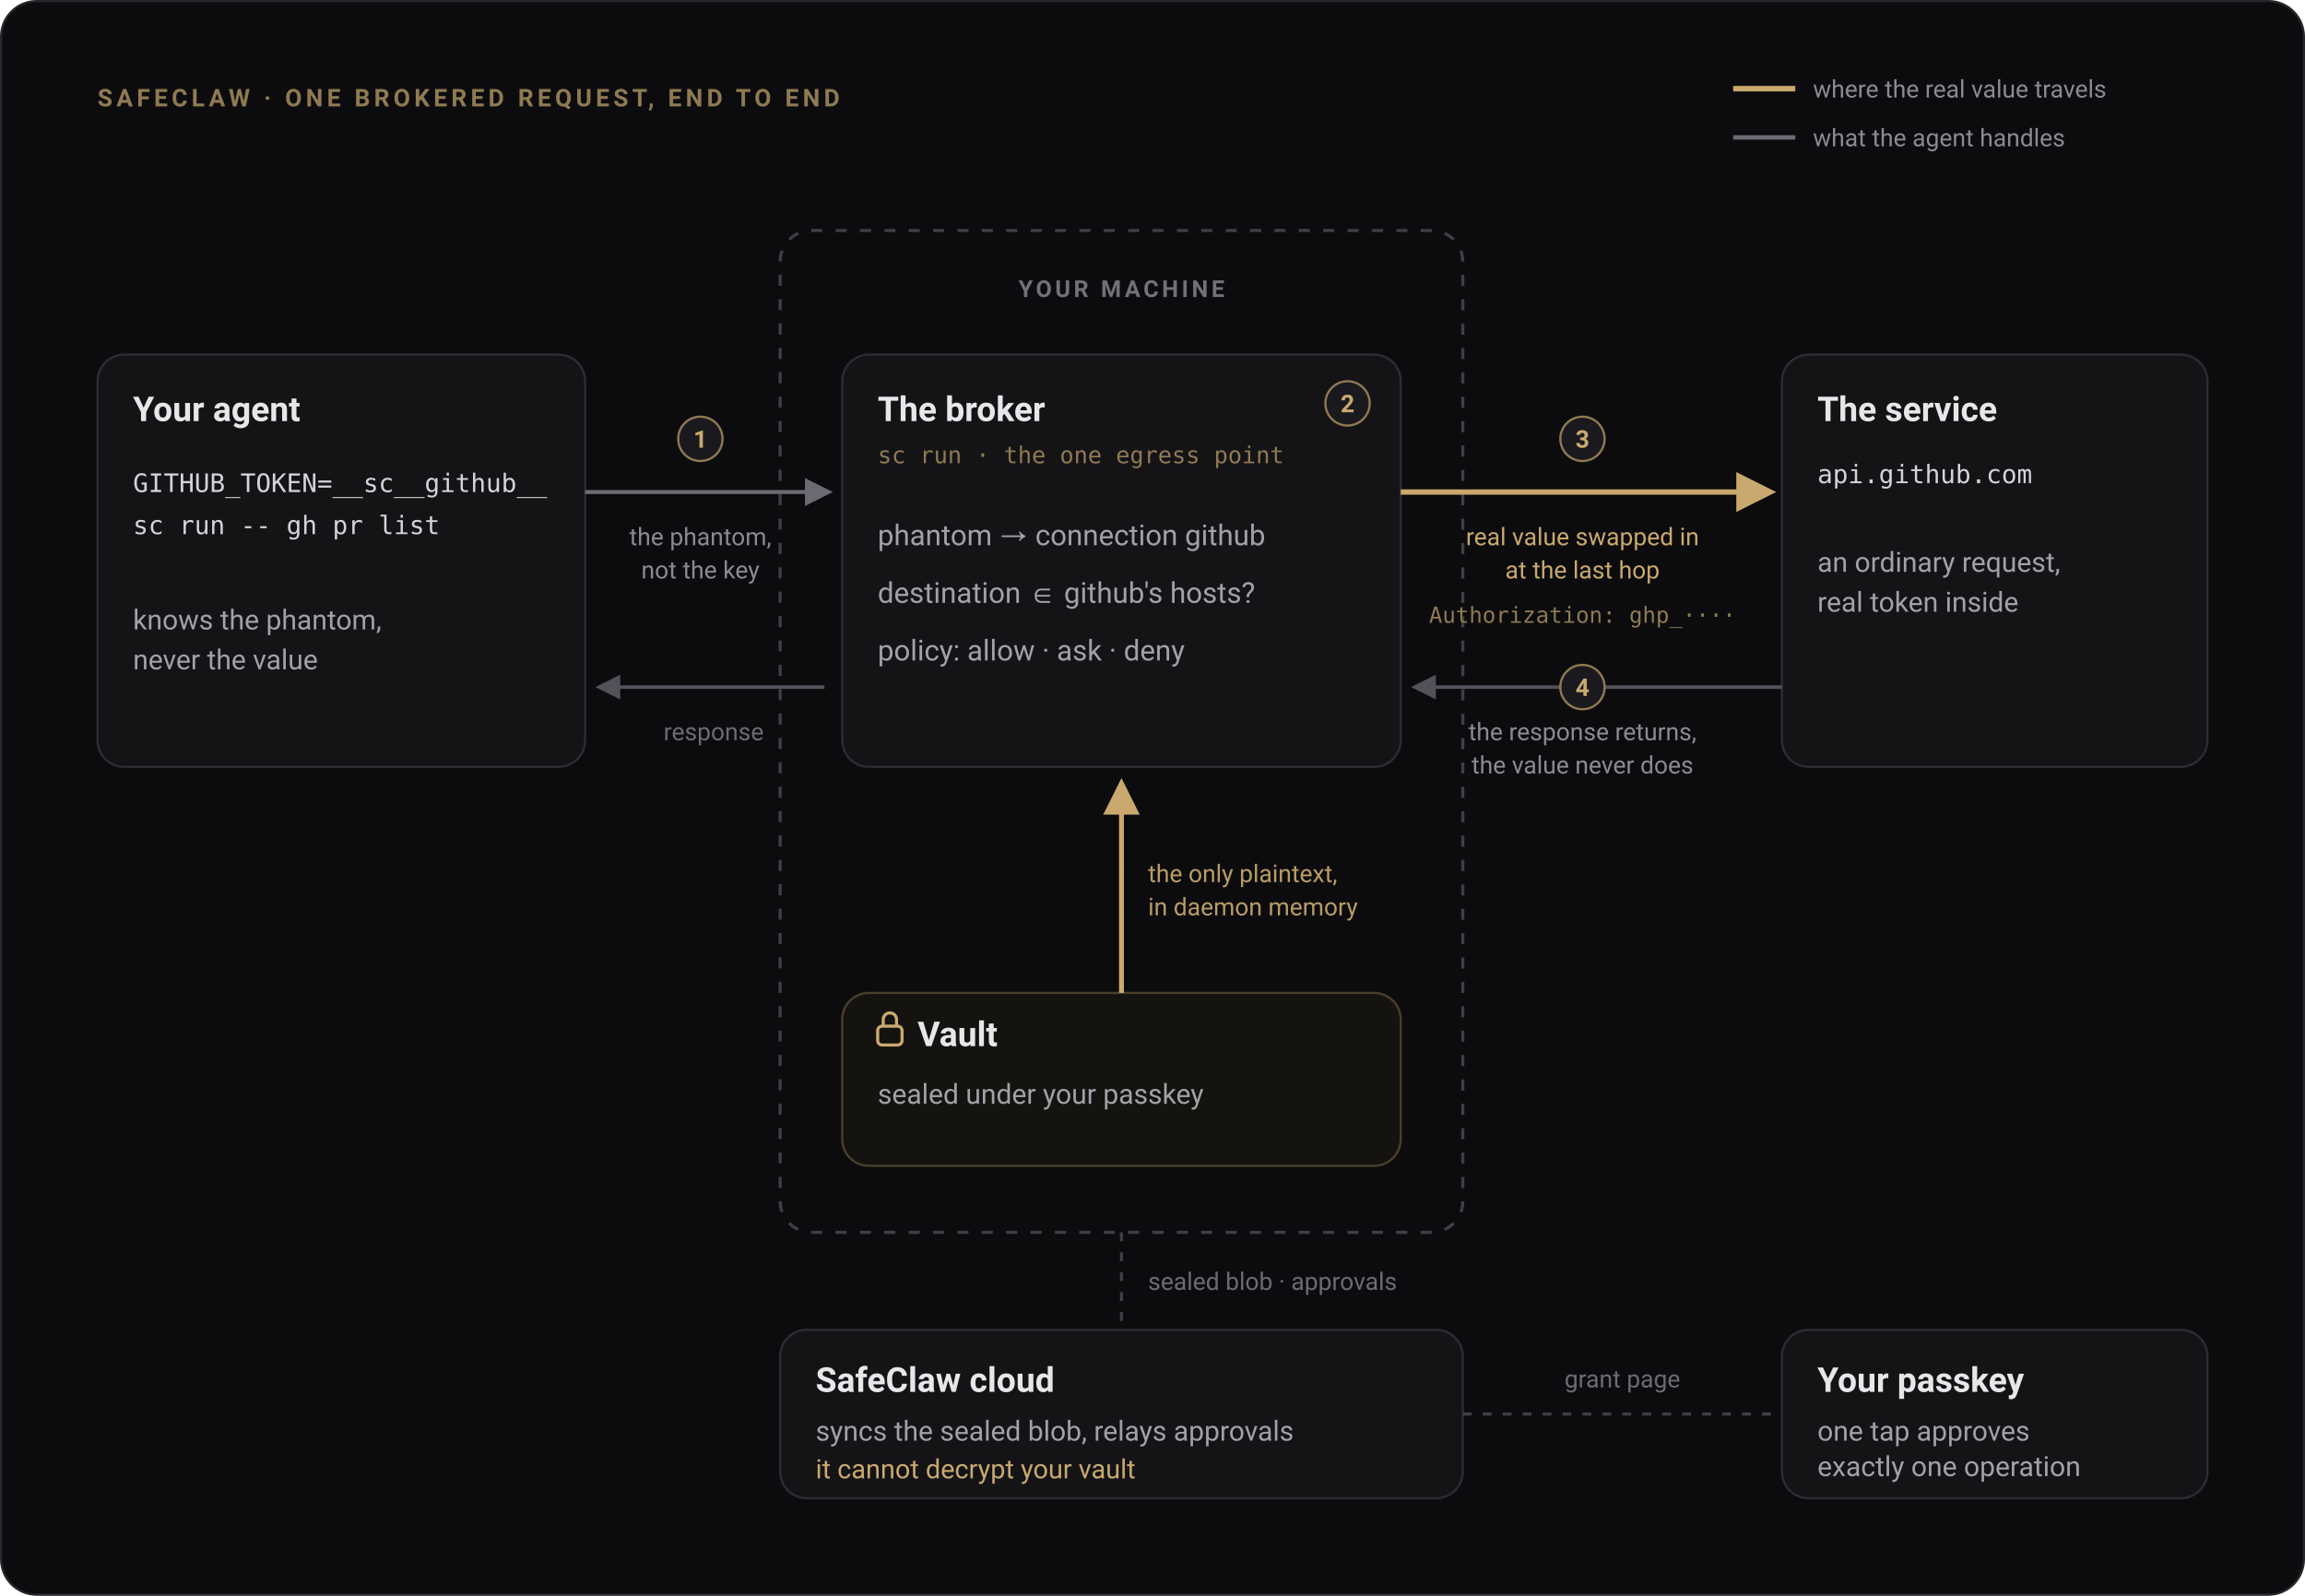
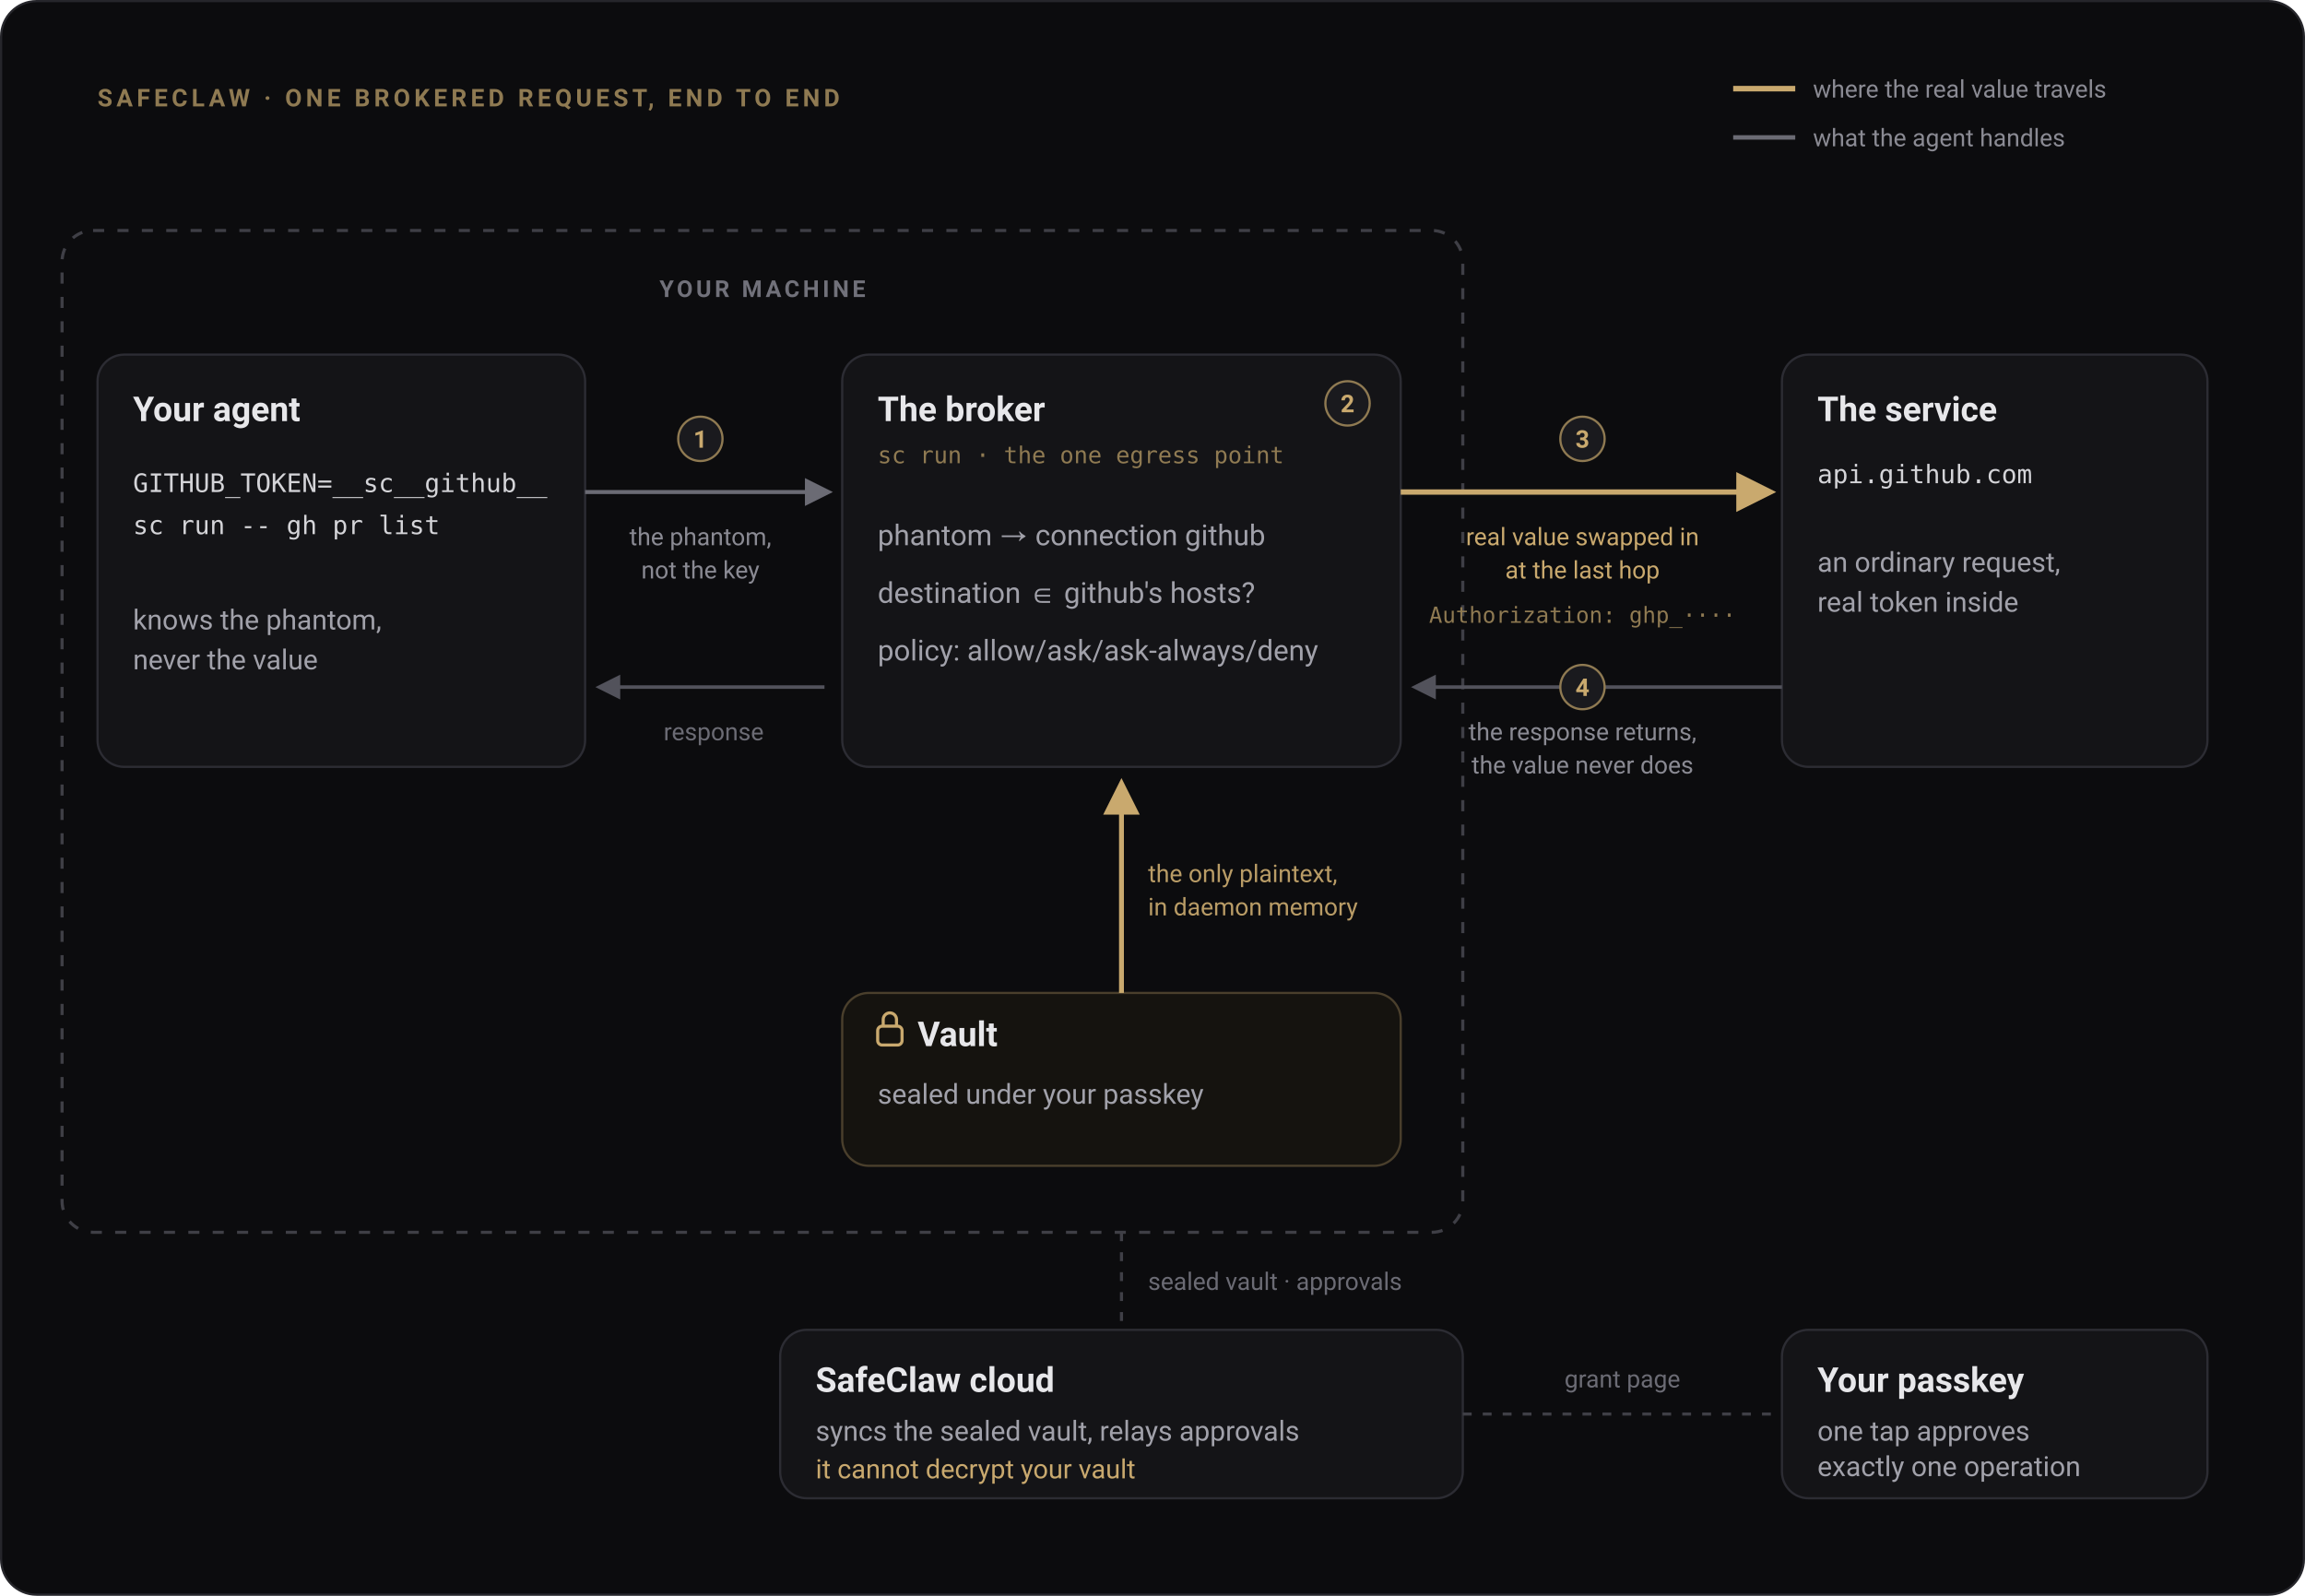
<svg xmlns="http://www.w3.org/2000/svg" viewBox="0 0 1040 720" width="1040" height="720" role="img">
  <style>
    text { font-family: -apple-system, 'Segoe UI', Roboto, Helvetica, Arial, sans-serif; }
    .cap  { font-size: 11px; letter-spacing: .16em; fill: #8f7a52; font-weight: 600; }
    .zone { font-size: 10.5px; letter-spacing: .14em; fill: #71717a; font-weight: 600; text-anchor: middle; }
    .bt   { font-size: 15.5px; font-weight: 600; fill: #e7e7ea; }
    .bd   { font-size: 12.5px; fill: #a1a1aa; }
    .ck   { font-size: 13px; fill: #a1a1aa; }
    .lb   { font-size: 11px; fill: #8a8a93; }
    .gl   { font-size: 11px; fill: #c9a96e; }
    .gd   { font-size: 11px; fill: #b99c66; }
    .dim  { font-size: 11px; fill: #6b6b74; }
    .mono { font-family: ui-monospace, 'SF Mono', 'Cascadia Mono', Menlo, Consolas, monospace; }
    .code { font-size: 11.5px; fill: #d4d4d8; }
    .num  { font-size: 11px; font-weight: 600; fill: #c9a96e; text-anchor: middle; }
    .mid  { text-anchor: middle; }
  </style>
  <defs>
    <marker id="mGray" viewBox="0 0 10 10" refX="7" refY="5" markerWidth="7" markerHeight="7" orient="auto">
      <path d="M0 0 L10 5 L0 10 Z" fill="#6b6b74" />
    </marker>
    <marker id="mDim" viewBox="0 0 10 10" refX="7" refY="5" markerWidth="7" markerHeight="7" orient="auto">
      <path d="M0 0 L10 5 L0 10 Z" fill="#52525b" />
    </marker>
    <marker id="mGold" viewBox="0 0 10 10" refX="7" refY="5" markerWidth="7.5" markerHeight="7.5" orient="auto">
      <path d="M0 0 L10 5 L0 10 Z" fill="#c9a96e" />
    </marker>
  </defs>
  <rect x="0.5" y="0.5" width="1039" height="719" rx="16" fill="#0c0c0e" stroke="#26262b" />
  <text class="cap" x="44" y="48">SAFECLAW · ONE BROKERED REQUEST, END TO END</text>
  <line x1="782" y1="40" x2="810" y2="40" stroke="#c9a96e" stroke-width="2.5" />
  <text class="lb" x="818" y="44">where the real value travels</text>
  <line x1="782" y1="62" x2="810" y2="62" stroke="#6b6b74" stroke-width="2" />
  <text class="lb" x="818" y="66">what the agent handles</text>
-   <rect x="352" y="104" width="308" height="452" rx="14" fill="none" stroke="#3f3f46" stroke-width="1.4" stroke-dasharray="5 6" />
-   <text class="zone" x="506" y="134">YOUR MACHINE</text>
+   <rect x="28" y="104" width="632" height="452" rx="14" fill="none" stroke="#3f3f46" stroke-width="1.4" stroke-dasharray="5 6" />
+   <text class="zone" x="344" y="134">YOUR MACHINE</text>
  <rect x="44" y="160" width="220" height="186" rx="12" fill="#141417" stroke="#2c2c33" />
  <text class="bt" x="60" y="190">Your agent</text>
  <text class="mono code" x="60" y="222">GITHUB_TOKEN=__sc__github__</text>
  <text class="mono code" x="60" y="241">sc run -- gh pr list</text>
  <text class="bd" x="60" y="284">knows the phantom,</text>
  <text class="bd" x="60" y="302">never the value</text>
  <rect x="380" y="160" width="252" height="186" rx="12" fill="#141417" stroke="#2c2c33" />
  <text class="bt" x="396" y="190">The broker</text>
  <text class="mono" x="396" y="209" font-size="10.5" fill="#8f7a52">sc run · the one egress point</text>
  <text class="ck" x="396" y="246">phantom → connection github</text>
  <text class="ck" x="396" y="272">destination ∈ github's hosts?</text>
-   <text class="ck" x="396" y="298">policy: allow · ask · deny</text>
+   <text class="ck" x="396" y="298">policy: allow/ask/ask-always/deny</text>
  <circle cx="608" cy="182" r="10" fill="#1a1a1e" stroke="#8f7a52" />
  <text class="num" x="608" y="186">2</text>
  <rect x="380" y="448" width="252" height="78" rx="12" fill="#15130f" stroke="#4a3f2c" />
  <rect x="396" y="463" width="11" height="8.5" rx="2" fill="none" stroke="#c9a96e" stroke-width="1.4" />
  <path d="M398.5 463 v-3 a3 3 0 0 1 6 0 v3" fill="none" stroke="#c9a96e" stroke-width="1.4" />
  <text class="bt" x="414" y="472">Vault</text>
  <text class="bd" x="396" y="498">sealed under your passkey</text>
  <rect x="804" y="160" width="192" height="186" rx="12" fill="#141417" stroke="#2c2c33" />
  <text class="bt" x="820" y="190">The service</text>
  <text class="mono code" x="820" y="218">api.github.com</text>
  <text class="bd" x="820" y="258">an ordinary request,</text>
  <text class="bd" x="820" y="276">real token inside</text>
  <rect x="352" y="600" width="308" height="76" rx="12" fill="#141417" stroke="#2c2c33" />
  <text class="bt" x="368" y="628">SafeClaw cloud</text>
-   <text class="bd" x="368" y="650">syncs the sealed blob, relays approvals</text>
+   <text class="bd" x="368" y="650">syncs the sealed vault, relays approvals</text>
  <text x="368" y="667" font-size="12" fill="#c9a96e">it cannot decrypt your vault</text>
  <rect x="804" y="600" width="192" height="76" rx="12" fill="#141417" stroke="#2c2c33" />
  <text class="bt" x="820" y="628">Your passkey</text>
  <text class="bd" x="820" y="650">one tap approves</text>
  <text class="bd" x="820" y="666">exactly one operation</text>
  <line x1="264" y1="222" x2="372" y2="222" stroke="#6b6b74" stroke-width="1.8" marker-end="url(#mGray)" />
  <circle cx="316" cy="198" r="10" fill="#1a1a1e" stroke="#8f7a52" />
  <text class="num" x="316" y="202">1</text>
  <text class="lb mid" x="316" y="246">the phantom,</text>
  <text class="lb mid" x="316" y="261">not the key</text>
  <line x1="632" y1="222" x2="796" y2="222" stroke="#c9a96e" stroke-width="2.4" marker-end="url(#mGold)" />
  <circle cx="714" cy="198" r="10" fill="#1a1a1e" stroke="#8f7a52" />
  <text class="num" x="714" y="202">3</text>
  <text class="gl mid" x="714" y="246">real value swapped in</text>
  <text class="gl mid" x="714" y="261">at the last hop</text>
  <text class="mono mid" x="714" y="281" font-size="10" fill="#8f7a52">Authorization: ghp_····</text>
  <line x1="804" y1="310" x2="640" y2="310" stroke="#52525b" stroke-width="1.6" marker-end="url(#mDim)" />
  <circle cx="714" cy="310" r="10" fill="#1a1a1e" stroke="#8f7a52" />
  <text class="num" x="714" y="314">4</text>
  <text class="lb mid" x="714" y="334">the response returns,</text>
  <text class="lb mid" x="714" y="349">the value never does</text>
  <line x1="372" y1="310" x2="272" y2="310" stroke="#52525b" stroke-width="1.6" marker-end="url(#mDim)" />
  <text class="dim mid" x="322" y="334">response</text>
  <line x1="506" y1="448" x2="506" y2="356" stroke="#c9a96e" stroke-width="2.2" marker-end="url(#mGold)" />
  <text class="gd" x="518" y="398">the only plaintext,</text>
  <text class="gd" x="518" y="413">in daemon memory</text>
  <line x1="506" y1="556" x2="506" y2="600" stroke="#3f3f46" stroke-width="1.4" stroke-dasharray="4 5" />
-   <text class="dim" x="518" y="582">sealed blob · approvals</text>
+   <text class="dim" x="518" y="582">sealed vault · approvals</text>
  <line x1="660" y1="638" x2="804" y2="638" stroke="#3f3f46" stroke-width="1.4" stroke-dasharray="4 5" />
  <text class="dim mid" x="732" y="626">grant page</text>
</svg>
